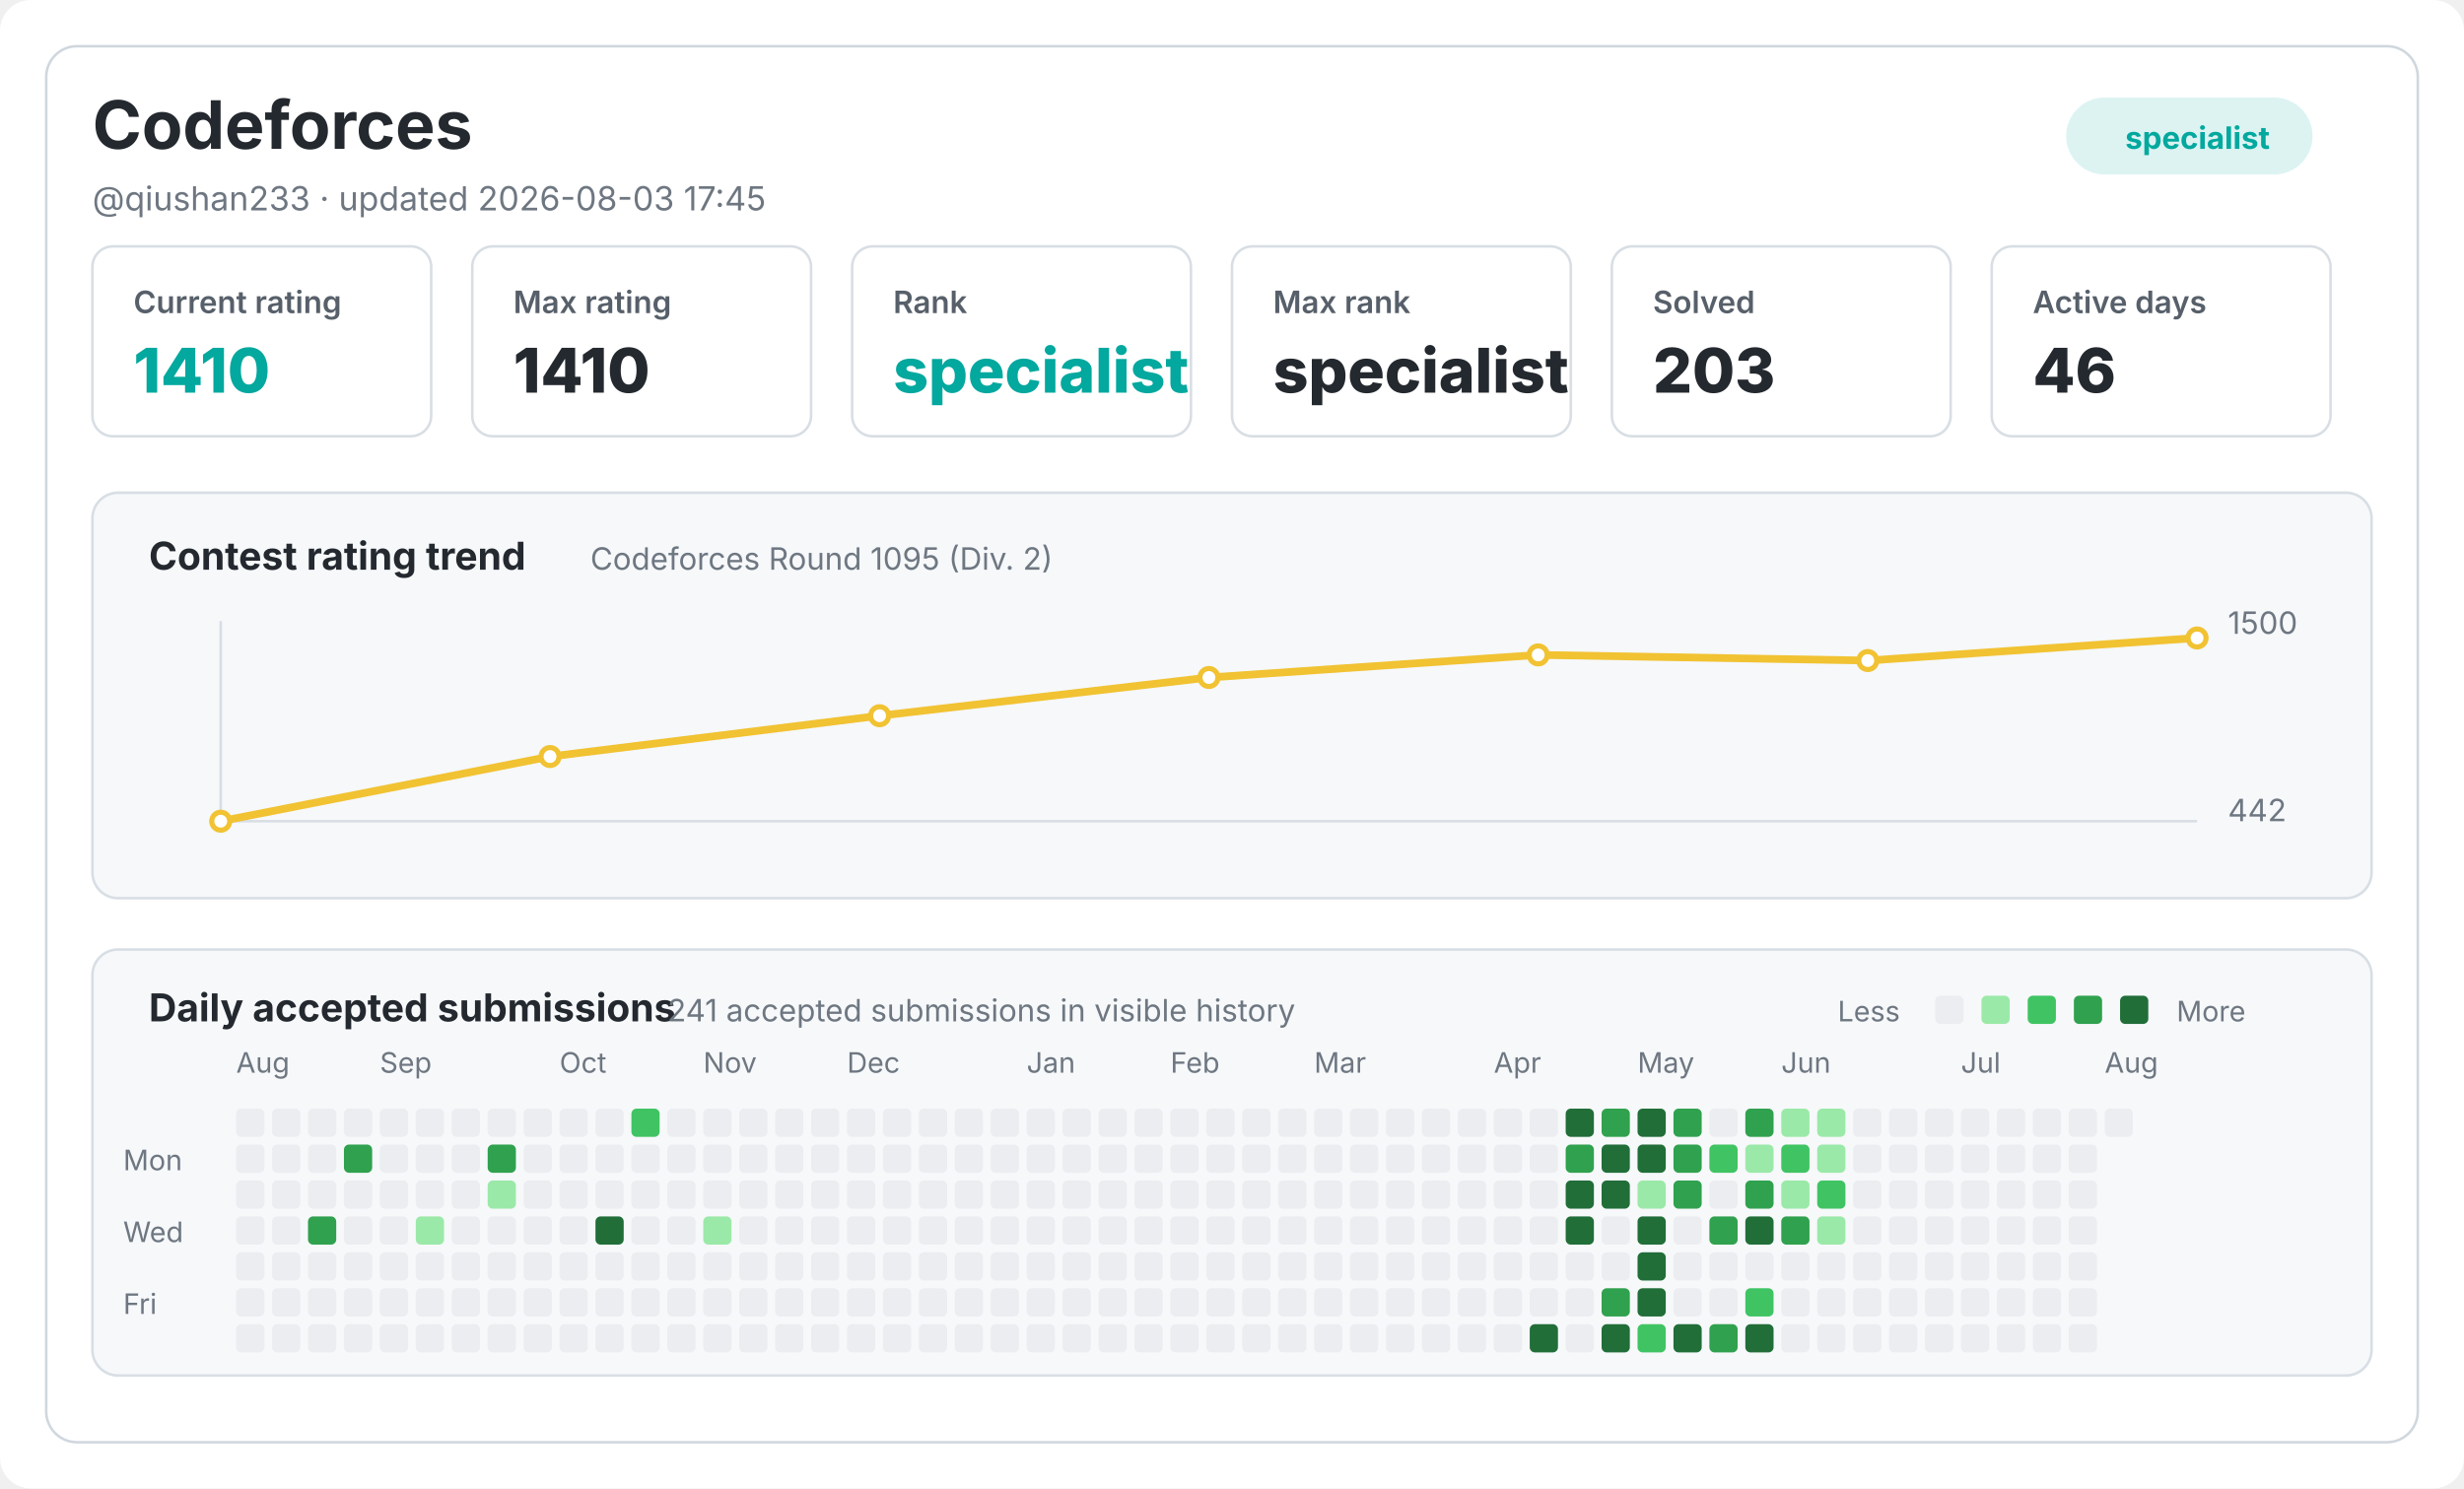
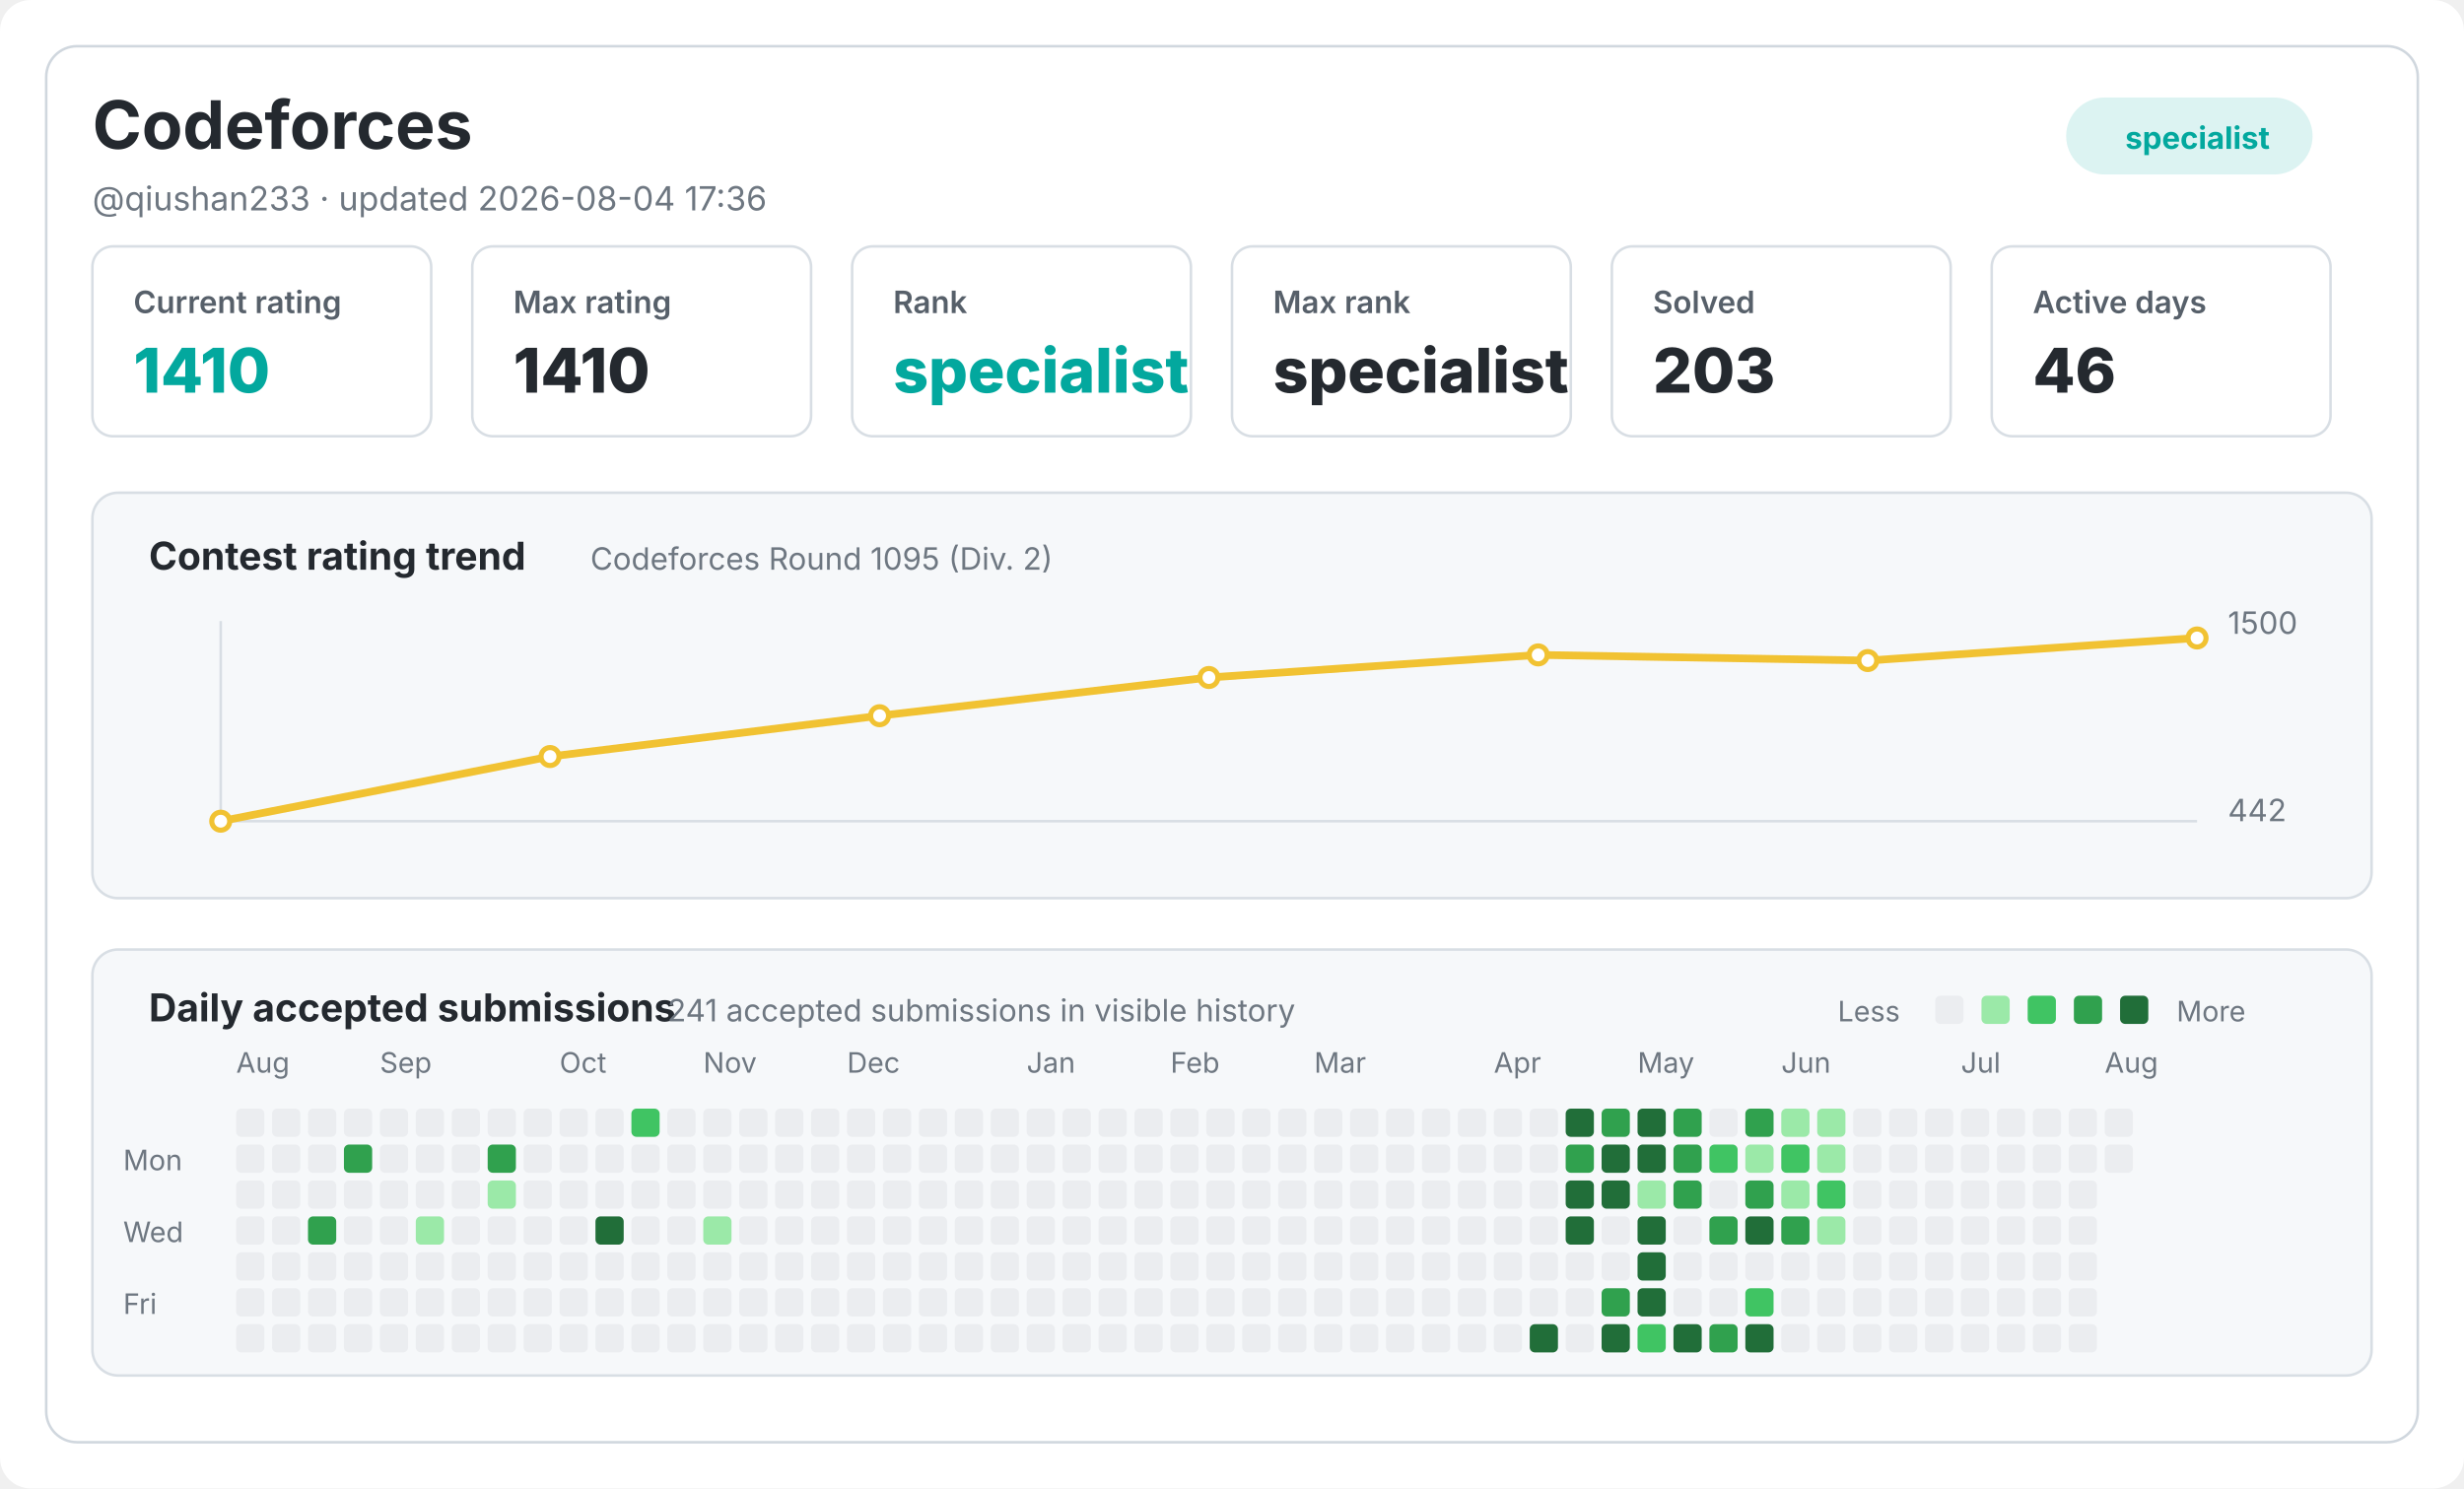
<svg xmlns="http://www.w3.org/2000/svg" width="960" height="580" viewBox="0 0 960 580" role="img" aria-label="Codeforces statistics for qiushan233">
  <style>
  .bg { fill: #ffffff; }
  .shell { fill: #ffffff; stroke: #d0d7de; }
  .soft { fill: #f6f8fa; stroke: #d8dee4; }
  .metric-card { fill: #ffffff; stroke: #d8dee4; }
  .title { font: 700 26px -apple-system,BlinkMacSystemFont,"Segoe UI",sans-serif; fill: #24292f; }
  .subtitle { font: 13px -apple-system,BlinkMacSystemFont,"Segoe UI",sans-serif; fill: #6e7781; }
  .section-title { font: 700 15px -apple-system,BlinkMacSystemFont,"Segoe UI",sans-serif; fill: #24292f; }
  .metric-label { font: 600 12px -apple-system,BlinkMacSystemFont,"Segoe UI",sans-serif; fill: #57606a; }
  .metric-value { font: 800 24px -apple-system,BlinkMacSystemFont,"Segoe UI",sans-serif; fill: #24292f; }
  .muted { font: 12px -apple-system,BlinkMacSystemFont,"Segoe UI",sans-serif; fill: #6e7781; }
  .small { font-size: 11px; }
  .rank { fill: #03a89e; }
  .grid { stroke: #d8dee4; stroke-width: 1; }
  .badge-bg { fill: #03a89e; opacity: 0.14; }
  .badge-text { font: 700 12px -apple-system,BlinkMacSystemFont,"Segoe UI",sans-serif; fill: #03a89e; }
  .heat-cell { cursor: default; transition: stroke 0.12s ease, stroke-width 0.12s ease; }
  .heat-cell:hover { stroke: #0969da; stroke-width: 1.5; }
</style>
  <rect class="bg" width="960" height="580" rx="12" />
  <rect class="shell" x="18" y="18" width="924" height="544" rx="12" />
  <text x="36" y="58" class="title">Codeforces</text>
-   <text x="36" y="82" class="subtitle">@qiushan233 · updated 2026-08-03 17:45</text>
+   <text x="36" y="82" class="subtitle">@qiushan233 · updated 2026-08-04 17:36</text>
  <rect x="805" y="38" width="96" height="30" rx="15" class="badge-bg" />
  <text x="828" y="58" class="badge-text">specialist</text>
  <rect x="36" y="96" width="132" height="74" rx="8" class="metric-card" />
  <text x="52" y="122" class="metric-label">Current rating</text>
  <text x="52" y="153" class="metric-value rank">1410</text>
  <rect x="184" y="96" width="132" height="74" rx="8" class="metric-card" />
  <text x="200" y="122" class="metric-label">Max rating</text>
  <text x="200" y="153" class="metric-value">1410</text>
  <rect x="332" y="96" width="132" height="74" rx="8" class="metric-card" />
  <text x="348" y="122" class="metric-label">Rank</text>
  <text x="348" y="153" class="metric-value rank">specialist</text>
  <rect x="480" y="96" width="132" height="74" rx="8" class="metric-card" />
  <text x="496" y="122" class="metric-label">Max rank</text>
  <text x="496" y="153" class="metric-value">specialist</text>
  <rect x="628" y="96" width="132" height="74" rx="8" class="metric-card" />
  <text x="644" y="122" class="metric-label">Solved</text>
  <text x="644" y="153" class="metric-value">203</text>
  <rect x="776" y="96" width="132" height="74" rx="8" class="metric-card" />
  <text x="792" y="122" class="metric-label">Active days</text>
  <text x="792" y="153" class="metric-value">46</text>
  <rect class="soft" x="36" y="192" width="888" height="158" rx="10" />
  <text x="58" y="222" class="section-title">Contest rating trend</text>
  <text x="230" y="222" class="muted">Codeforces Round 1095 (Div. 2)</text>
  <line x1="86" y1="320" x2="856" y2="320" class="grid" />
  <line x1="86" y1="242" x2="86" y2="320" class="grid" />
  <text x="868" y="247" class="muted">1500</text>
  <text x="868" y="320" class="muted">442</text>
  <polyline points="86.0,320.0 214.3,294.8 342.7,278.9 471.0,264.0 599.3,255.2 727.7,257.4 856.0,248.6" fill="none" stroke="#f1c232" stroke-width="3" stroke-linecap="round" stroke-linejoin="round" />
  <circle cx="86.0" cy="320.0" r="3.5" fill="#fff" stroke="#f1c232" stroke-width="2" />
  <circle cx="214.3" cy="294.8" r="3.5" fill="#fff" stroke="#f1c232" stroke-width="2" />
  <circle cx="342.7" cy="278.9" r="3.5" fill="#fff" stroke="#f1c232" stroke-width="2" />
  <circle cx="471.0" cy="264.0" r="3.5" fill="#fff" stroke="#f1c232" stroke-width="2" />
  <circle cx="599.3" cy="255.2" r="3.5" fill="#fff" stroke="#f1c232" stroke-width="2" />
  <circle cx="727.7" cy="257.4" r="3.5" fill="#fff" stroke="#f1c232" stroke-width="2" />
  <circle cx="856.0" cy="248.6" r="3.5" fill="#fff" stroke="#f1c232" stroke-width="2" />
  <rect class="soft" x="36" y="370" width="888" height="166" rx="10" />
  <text x="58" y="398" class="section-title">Daily accepted submissions</text>
  <text x="260" y="398" class="muted">241 accepted submissions in visible history</text>
  <text x="92" y="418" class="muted small">Aug</text>
  <text x="148" y="418" class="muted small">Sep</text>
  <text x="218" y="418" class="muted small">Oct</text>
  <text x="274" y="418" class="muted small">Nov</text>
  <text x="330" y="418" class="muted small">Dec</text>
  <text x="400" y="418" class="muted small">Jan</text>
  <text x="456" y="418" class="muted small">Feb</text>
  <text x="512" y="418" class="muted small">Mar</text>
  <text x="582" y="418" class="muted small">Apr</text>
  <text x="638" y="418" class="muted small">May</text>
  <text x="694" y="418" class="muted small">Jun</text>
  <text x="764" y="418" class="muted small">Jul</text>
  <text x="820" y="418" class="muted small">Aug</text>
  <text x="48" y="456" class="muted small">Mon</text>
  <text x="48" y="484" class="muted small">Wed</text>
  <text x="48" y="512" class="muted small">Fri</text>
  <rect class="heat-cell" x="92" y="432" width="11" height="11" rx="2" fill="#ebedf0" />
  <rect class="heat-cell" x="92" y="446" width="11" height="11" rx="2" fill="#ebedf0" />
  <rect class="heat-cell" x="92" y="460" width="11" height="11" rx="2" fill="#ebedf0" />
  <rect class="heat-cell" x="92" y="474" width="11" height="11" rx="2" fill="#ebedf0" />
  <rect class="heat-cell" x="92" y="488" width="11" height="11" rx="2" fill="#ebedf0" />
  <rect class="heat-cell" x="92" y="502" width="11" height="11" rx="2" fill="#ebedf0" />
  <rect class="heat-cell" x="92" y="516" width="11" height="11" rx="2" fill="#ebedf0" />
  <rect class="heat-cell" x="106" y="432" width="11" height="11" rx="2" fill="#ebedf0" />
  <rect class="heat-cell" x="106" y="446" width="11" height="11" rx="2" fill="#ebedf0" />
  <rect class="heat-cell" x="106" y="460" width="11" height="11" rx="2" fill="#ebedf0" />
  <rect class="heat-cell" x="106" y="474" width="11" height="11" rx="2" fill="#ebedf0" />
  <rect class="heat-cell" x="106" y="488" width="11" height="11" rx="2" fill="#ebedf0" />
  <rect class="heat-cell" x="106" y="502" width="11" height="11" rx="2" fill="#ebedf0" />
  <rect class="heat-cell" x="106" y="516" width="11" height="11" rx="2" fill="#ebedf0" />
  <rect class="heat-cell" x="120" y="432" width="11" height="11" rx="2" fill="#ebedf0" />
  <rect class="heat-cell" x="120" y="446" width="11" height="11" rx="2" fill="#ebedf0" />
  <rect class="heat-cell" x="120" y="460" width="11" height="11" rx="2" fill="#ebedf0" />
  <rect class="heat-cell" x="120" y="474" width="11" height="11" rx="2" fill="#30a14e" />
  <rect class="heat-cell" x="120" y="488" width="11" height="11" rx="2" fill="#ebedf0" />
  <rect class="heat-cell" x="120" y="502" width="11" height="11" rx="2" fill="#ebedf0" />
  <rect class="heat-cell" x="120" y="516" width="11" height="11" rx="2" fill="#ebedf0" />
  <rect class="heat-cell" x="134" y="432" width="11" height="11" rx="2" fill="#ebedf0" />
  <rect class="heat-cell" x="134" y="446" width="11" height="11" rx="2" fill="#30a14e" />
  <rect class="heat-cell" x="134" y="460" width="11" height="11" rx="2" fill="#ebedf0" />
  <rect class="heat-cell" x="134" y="474" width="11" height="11" rx="2" fill="#ebedf0" />
  <rect class="heat-cell" x="134" y="488" width="11" height="11" rx="2" fill="#ebedf0" />
  <rect class="heat-cell" x="134" y="502" width="11" height="11" rx="2" fill="#ebedf0" />
  <rect class="heat-cell" x="134" y="516" width="11" height="11" rx="2" fill="#ebedf0" />
  <rect class="heat-cell" x="148" y="432" width="11" height="11" rx="2" fill="#ebedf0" />
  <rect class="heat-cell" x="148" y="446" width="11" height="11" rx="2" fill="#ebedf0" />
  <rect class="heat-cell" x="148" y="460" width="11" height="11" rx="2" fill="#ebedf0" />
  <rect class="heat-cell" x="148" y="474" width="11" height="11" rx="2" fill="#ebedf0" />
  <rect class="heat-cell" x="148" y="488" width="11" height="11" rx="2" fill="#ebedf0" />
  <rect class="heat-cell" x="148" y="502" width="11" height="11" rx="2" fill="#ebedf0" />
  <rect class="heat-cell" x="148" y="516" width="11" height="11" rx="2" fill="#ebedf0" />
  <rect class="heat-cell" x="162" y="432" width="11" height="11" rx="2" fill="#ebedf0" />
  <rect class="heat-cell" x="162" y="446" width="11" height="11" rx="2" fill="#ebedf0" />
  <rect class="heat-cell" x="162" y="460" width="11" height="11" rx="2" fill="#ebedf0" />
  <rect class="heat-cell" x="162" y="474" width="11" height="11" rx="2" fill="#9be9a8" />
  <rect class="heat-cell" x="162" y="488" width="11" height="11" rx="2" fill="#ebedf0" />
  <rect class="heat-cell" x="162" y="502" width="11" height="11" rx="2" fill="#ebedf0" />
  <rect class="heat-cell" x="162" y="516" width="11" height="11" rx="2" fill="#ebedf0" />
  <rect class="heat-cell" x="176" y="432" width="11" height="11" rx="2" fill="#ebedf0" />
  <rect class="heat-cell" x="176" y="446" width="11" height="11" rx="2" fill="#ebedf0" />
  <rect class="heat-cell" x="176" y="460" width="11" height="11" rx="2" fill="#ebedf0" />
  <rect class="heat-cell" x="176" y="474" width="11" height="11" rx="2" fill="#ebedf0" />
  <rect class="heat-cell" x="176" y="488" width="11" height="11" rx="2" fill="#ebedf0" />
  <rect class="heat-cell" x="176" y="502" width="11" height="11" rx="2" fill="#ebedf0" />
  <rect class="heat-cell" x="176" y="516" width="11" height="11" rx="2" fill="#ebedf0" />
  <rect class="heat-cell" x="190" y="432" width="11" height="11" rx="2" fill="#ebedf0" />
  <rect class="heat-cell" x="190" y="446" width="11" height="11" rx="2" fill="#30a14e" />
  <rect class="heat-cell" x="190" y="460" width="11" height="11" rx="2" fill="#9be9a8" />
  <rect class="heat-cell" x="190" y="474" width="11" height="11" rx="2" fill="#ebedf0" />
  <rect class="heat-cell" x="190" y="488" width="11" height="11" rx="2" fill="#ebedf0" />
  <rect class="heat-cell" x="190" y="502" width="11" height="11" rx="2" fill="#ebedf0" />
  <rect class="heat-cell" x="190" y="516" width="11" height="11" rx="2" fill="#ebedf0" />
  <rect class="heat-cell" x="204" y="432" width="11" height="11" rx="2" fill="#ebedf0" />
  <rect class="heat-cell" x="204" y="446" width="11" height="11" rx="2" fill="#ebedf0" />
  <rect class="heat-cell" x="204" y="460" width="11" height="11" rx="2" fill="#ebedf0" />
  <rect class="heat-cell" x="204" y="474" width="11" height="11" rx="2" fill="#ebedf0" />
  <rect class="heat-cell" x="204" y="488" width="11" height="11" rx="2" fill="#ebedf0" />
  <rect class="heat-cell" x="204" y="502" width="11" height="11" rx="2" fill="#ebedf0" />
  <rect class="heat-cell" x="204" y="516" width="11" height="11" rx="2" fill="#ebedf0" />
  <rect class="heat-cell" x="218" y="432" width="11" height="11" rx="2" fill="#ebedf0" />
  <rect class="heat-cell" x="218" y="446" width="11" height="11" rx="2" fill="#ebedf0" />
  <rect class="heat-cell" x="218" y="460" width="11" height="11" rx="2" fill="#ebedf0" />
  <rect class="heat-cell" x="218" y="474" width="11" height="11" rx="2" fill="#ebedf0" />
  <rect class="heat-cell" x="218" y="488" width="11" height="11" rx="2" fill="#ebedf0" />
  <rect class="heat-cell" x="218" y="502" width="11" height="11" rx="2" fill="#ebedf0" />
  <rect class="heat-cell" x="218" y="516" width="11" height="11" rx="2" fill="#ebedf0" />
  <rect class="heat-cell" x="232" y="432" width="11" height="11" rx="2" fill="#ebedf0" />
  <rect class="heat-cell" x="232" y="446" width="11" height="11" rx="2" fill="#ebedf0" />
  <rect class="heat-cell" x="232" y="460" width="11" height="11" rx="2" fill="#ebedf0" />
  <rect class="heat-cell" x="232" y="474" width="11" height="11" rx="2" fill="#216e39" />
  <rect class="heat-cell" x="232" y="488" width="11" height="11" rx="2" fill="#ebedf0" />
  <rect class="heat-cell" x="232" y="502" width="11" height="11" rx="2" fill="#ebedf0" />
  <rect class="heat-cell" x="232" y="516" width="11" height="11" rx="2" fill="#ebedf0" />
  <rect class="heat-cell" x="246" y="432" width="11" height="11" rx="2" fill="#40c463" />
  <rect class="heat-cell" x="246" y="446" width="11" height="11" rx="2" fill="#ebedf0" />
  <rect class="heat-cell" x="246" y="460" width="11" height="11" rx="2" fill="#ebedf0" />
  <rect class="heat-cell" x="246" y="474" width="11" height="11" rx="2" fill="#ebedf0" />
  <rect class="heat-cell" x="246" y="488" width="11" height="11" rx="2" fill="#ebedf0" />
  <rect class="heat-cell" x="246" y="502" width="11" height="11" rx="2" fill="#ebedf0" />
  <rect class="heat-cell" x="246" y="516" width="11" height="11" rx="2" fill="#ebedf0" />
  <rect class="heat-cell" x="260" y="432" width="11" height="11" rx="2" fill="#ebedf0" />
  <rect class="heat-cell" x="260" y="446" width="11" height="11" rx="2" fill="#ebedf0" />
  <rect class="heat-cell" x="260" y="460" width="11" height="11" rx="2" fill="#ebedf0" />
  <rect class="heat-cell" x="260" y="474" width="11" height="11" rx="2" fill="#ebedf0" />
  <rect class="heat-cell" x="260" y="488" width="11" height="11" rx="2" fill="#ebedf0" />
  <rect class="heat-cell" x="260" y="502" width="11" height="11" rx="2" fill="#ebedf0" />
  <rect class="heat-cell" x="260" y="516" width="11" height="11" rx="2" fill="#ebedf0" />
  <rect class="heat-cell" x="274" y="432" width="11" height="11" rx="2" fill="#ebedf0" />
  <rect class="heat-cell" x="274" y="446" width="11" height="11" rx="2" fill="#ebedf0" />
  <rect class="heat-cell" x="274" y="460" width="11" height="11" rx="2" fill="#ebedf0" />
  <rect class="heat-cell" x="274" y="474" width="11" height="11" rx="2" fill="#9be9a8" />
  <rect class="heat-cell" x="274" y="488" width="11" height="11" rx="2" fill="#ebedf0" />
  <rect class="heat-cell" x="274" y="502" width="11" height="11" rx="2" fill="#ebedf0" />
  <rect class="heat-cell" x="274" y="516" width="11" height="11" rx="2" fill="#ebedf0" />
  <rect class="heat-cell" x="288" y="432" width="11" height="11" rx="2" fill="#ebedf0" />
  <rect class="heat-cell" x="288" y="446" width="11" height="11" rx="2" fill="#ebedf0" />
  <rect class="heat-cell" x="288" y="460" width="11" height="11" rx="2" fill="#ebedf0" />
  <rect class="heat-cell" x="288" y="474" width="11" height="11" rx="2" fill="#ebedf0" />
  <rect class="heat-cell" x="288" y="488" width="11" height="11" rx="2" fill="#ebedf0" />
  <rect class="heat-cell" x="288" y="502" width="11" height="11" rx="2" fill="#ebedf0" />
  <rect class="heat-cell" x="288" y="516" width="11" height="11" rx="2" fill="#ebedf0" />
  <rect class="heat-cell" x="302" y="432" width="11" height="11" rx="2" fill="#ebedf0" />
  <rect class="heat-cell" x="302" y="446" width="11" height="11" rx="2" fill="#ebedf0" />
  <rect class="heat-cell" x="302" y="460" width="11" height="11" rx="2" fill="#ebedf0" />
  <rect class="heat-cell" x="302" y="474" width="11" height="11" rx="2" fill="#ebedf0" />
  <rect class="heat-cell" x="302" y="488" width="11" height="11" rx="2" fill="#ebedf0" />
  <rect class="heat-cell" x="302" y="502" width="11" height="11" rx="2" fill="#ebedf0" />
  <rect class="heat-cell" x="302" y="516" width="11" height="11" rx="2" fill="#ebedf0" />
  <rect class="heat-cell" x="316" y="432" width="11" height="11" rx="2" fill="#ebedf0" />
  <rect class="heat-cell" x="316" y="446" width="11" height="11" rx="2" fill="#ebedf0" />
  <rect class="heat-cell" x="316" y="460" width="11" height="11" rx="2" fill="#ebedf0" />
  <rect class="heat-cell" x="316" y="474" width="11" height="11" rx="2" fill="#ebedf0" />
  <rect class="heat-cell" x="316" y="488" width="11" height="11" rx="2" fill="#ebedf0" />
  <rect class="heat-cell" x="316" y="502" width="11" height="11" rx="2" fill="#ebedf0" />
  <rect class="heat-cell" x="316" y="516" width="11" height="11" rx="2" fill="#ebedf0" />
  <rect class="heat-cell" x="330" y="432" width="11" height="11" rx="2" fill="#ebedf0" />
  <rect class="heat-cell" x="330" y="446" width="11" height="11" rx="2" fill="#ebedf0" />
  <rect class="heat-cell" x="330" y="460" width="11" height="11" rx="2" fill="#ebedf0" />
  <rect class="heat-cell" x="330" y="474" width="11" height="11" rx="2" fill="#ebedf0" />
  <rect class="heat-cell" x="330" y="488" width="11" height="11" rx="2" fill="#ebedf0" />
  <rect class="heat-cell" x="330" y="502" width="11" height="11" rx="2" fill="#ebedf0" />
  <rect class="heat-cell" x="330" y="516" width="11" height="11" rx="2" fill="#ebedf0" />
  <rect class="heat-cell" x="344" y="432" width="11" height="11" rx="2" fill="#ebedf0" />
  <rect class="heat-cell" x="344" y="446" width="11" height="11" rx="2" fill="#ebedf0" />
  <rect class="heat-cell" x="344" y="460" width="11" height="11" rx="2" fill="#ebedf0" />
  <rect class="heat-cell" x="344" y="474" width="11" height="11" rx="2" fill="#ebedf0" />
  <rect class="heat-cell" x="344" y="488" width="11" height="11" rx="2" fill="#ebedf0" />
  <rect class="heat-cell" x="344" y="502" width="11" height="11" rx="2" fill="#ebedf0" />
  <rect class="heat-cell" x="344" y="516" width="11" height="11" rx="2" fill="#ebedf0" />
  <rect class="heat-cell" x="358" y="432" width="11" height="11" rx="2" fill="#ebedf0" />
  <rect class="heat-cell" x="358" y="446" width="11" height="11" rx="2" fill="#ebedf0" />
  <rect class="heat-cell" x="358" y="460" width="11" height="11" rx="2" fill="#ebedf0" />
  <rect class="heat-cell" x="358" y="474" width="11" height="11" rx="2" fill="#ebedf0" />
  <rect class="heat-cell" x="358" y="488" width="11" height="11" rx="2" fill="#ebedf0" />
  <rect class="heat-cell" x="358" y="502" width="11" height="11" rx="2" fill="#ebedf0" />
  <rect class="heat-cell" x="358" y="516" width="11" height="11" rx="2" fill="#ebedf0" />
  <rect class="heat-cell" x="372" y="432" width="11" height="11" rx="2" fill="#ebedf0" />
  <rect class="heat-cell" x="372" y="446" width="11" height="11" rx="2" fill="#ebedf0" />
  <rect class="heat-cell" x="372" y="460" width="11" height="11" rx="2" fill="#ebedf0" />
  <rect class="heat-cell" x="372" y="474" width="11" height="11" rx="2" fill="#ebedf0" />
  <rect class="heat-cell" x="372" y="488" width="11" height="11" rx="2" fill="#ebedf0" />
  <rect class="heat-cell" x="372" y="502" width="11" height="11" rx="2" fill="#ebedf0" />
  <rect class="heat-cell" x="372" y="516" width="11" height="11" rx="2" fill="#ebedf0" />
  <rect class="heat-cell" x="386" y="432" width="11" height="11" rx="2" fill="#ebedf0" />
  <rect class="heat-cell" x="386" y="446" width="11" height="11" rx="2" fill="#ebedf0" />
  <rect class="heat-cell" x="386" y="460" width="11" height="11" rx="2" fill="#ebedf0" />
  <rect class="heat-cell" x="386" y="474" width="11" height="11" rx="2" fill="#ebedf0" />
  <rect class="heat-cell" x="386" y="488" width="11" height="11" rx="2" fill="#ebedf0" />
  <rect class="heat-cell" x="386" y="502" width="11" height="11" rx="2" fill="#ebedf0" />
  <rect class="heat-cell" x="386" y="516" width="11" height="11" rx="2" fill="#ebedf0" />
  <rect class="heat-cell" x="400" y="432" width="11" height="11" rx="2" fill="#ebedf0" />
  <rect class="heat-cell" x="400" y="446" width="11" height="11" rx="2" fill="#ebedf0" />
  <rect class="heat-cell" x="400" y="460" width="11" height="11" rx="2" fill="#ebedf0" />
  <rect class="heat-cell" x="400" y="474" width="11" height="11" rx="2" fill="#ebedf0" />
  <rect class="heat-cell" x="400" y="488" width="11" height="11" rx="2" fill="#ebedf0" />
  <rect class="heat-cell" x="400" y="502" width="11" height="11" rx="2" fill="#ebedf0" />
  <rect class="heat-cell" x="400" y="516" width="11" height="11" rx="2" fill="#ebedf0" />
  <rect class="heat-cell" x="414" y="432" width="11" height="11" rx="2" fill="#ebedf0" />
  <rect class="heat-cell" x="414" y="446" width="11" height="11" rx="2" fill="#ebedf0" />
  <rect class="heat-cell" x="414" y="460" width="11" height="11" rx="2" fill="#ebedf0" />
  <rect class="heat-cell" x="414" y="474" width="11" height="11" rx="2" fill="#ebedf0" />
  <rect class="heat-cell" x="414" y="488" width="11" height="11" rx="2" fill="#ebedf0" />
  <rect class="heat-cell" x="414" y="502" width="11" height="11" rx="2" fill="#ebedf0" />
  <rect class="heat-cell" x="414" y="516" width="11" height="11" rx="2" fill="#ebedf0" />
  <rect class="heat-cell" x="428" y="432" width="11" height="11" rx="2" fill="#ebedf0" />
  <rect class="heat-cell" x="428" y="446" width="11" height="11" rx="2" fill="#ebedf0" />
  <rect class="heat-cell" x="428" y="460" width="11" height="11" rx="2" fill="#ebedf0" />
  <rect class="heat-cell" x="428" y="474" width="11" height="11" rx="2" fill="#ebedf0" />
  <rect class="heat-cell" x="428" y="488" width="11" height="11" rx="2" fill="#ebedf0" />
  <rect class="heat-cell" x="428" y="502" width="11" height="11" rx="2" fill="#ebedf0" />
  <rect class="heat-cell" x="428" y="516" width="11" height="11" rx="2" fill="#ebedf0" />
  <rect class="heat-cell" x="442" y="432" width="11" height="11" rx="2" fill="#ebedf0" />
  <rect class="heat-cell" x="442" y="446" width="11" height="11" rx="2" fill="#ebedf0" />
  <rect class="heat-cell" x="442" y="460" width="11" height="11" rx="2" fill="#ebedf0" />
  <rect class="heat-cell" x="442" y="474" width="11" height="11" rx="2" fill="#ebedf0" />
  <rect class="heat-cell" x="442" y="488" width="11" height="11" rx="2" fill="#ebedf0" />
  <rect class="heat-cell" x="442" y="502" width="11" height="11" rx="2" fill="#ebedf0" />
  <rect class="heat-cell" x="442" y="516" width="11" height="11" rx="2" fill="#ebedf0" />
  <rect class="heat-cell" x="456" y="432" width="11" height="11" rx="2" fill="#ebedf0" />
  <rect class="heat-cell" x="456" y="446" width="11" height="11" rx="2" fill="#ebedf0" />
  <rect class="heat-cell" x="456" y="460" width="11" height="11" rx="2" fill="#ebedf0" />
  <rect class="heat-cell" x="456" y="474" width="11" height="11" rx="2" fill="#ebedf0" />
  <rect class="heat-cell" x="456" y="488" width="11" height="11" rx="2" fill="#ebedf0" />
  <rect class="heat-cell" x="456" y="502" width="11" height="11" rx="2" fill="#ebedf0" />
  <rect class="heat-cell" x="456" y="516" width="11" height="11" rx="2" fill="#ebedf0" />
  <rect class="heat-cell" x="470" y="432" width="11" height="11" rx="2" fill="#ebedf0" />
  <rect class="heat-cell" x="470" y="446" width="11" height="11" rx="2" fill="#ebedf0" />
  <rect class="heat-cell" x="470" y="460" width="11" height="11" rx="2" fill="#ebedf0" />
  <rect class="heat-cell" x="470" y="474" width="11" height="11" rx="2" fill="#ebedf0" />
  <rect class="heat-cell" x="470" y="488" width="11" height="11" rx="2" fill="#ebedf0" />
  <rect class="heat-cell" x="470" y="502" width="11" height="11" rx="2" fill="#ebedf0" />
  <rect class="heat-cell" x="470" y="516" width="11" height="11" rx="2" fill="#ebedf0" />
  <rect class="heat-cell" x="484" y="432" width="11" height="11" rx="2" fill="#ebedf0" />
  <rect class="heat-cell" x="484" y="446" width="11" height="11" rx="2" fill="#ebedf0" />
  <rect class="heat-cell" x="484" y="460" width="11" height="11" rx="2" fill="#ebedf0" />
  <rect class="heat-cell" x="484" y="474" width="11" height="11" rx="2" fill="#ebedf0" />
  <rect class="heat-cell" x="484" y="488" width="11" height="11" rx="2" fill="#ebedf0" />
  <rect class="heat-cell" x="484" y="502" width="11" height="11" rx="2" fill="#ebedf0" />
  <rect class="heat-cell" x="484" y="516" width="11" height="11" rx="2" fill="#ebedf0" />
  <rect class="heat-cell" x="498" y="432" width="11" height="11" rx="2" fill="#ebedf0" />
  <rect class="heat-cell" x="498" y="446" width="11" height="11" rx="2" fill="#ebedf0" />
  <rect class="heat-cell" x="498" y="460" width="11" height="11" rx="2" fill="#ebedf0" />
  <rect class="heat-cell" x="498" y="474" width="11" height="11" rx="2" fill="#ebedf0" />
  <rect class="heat-cell" x="498" y="488" width="11" height="11" rx="2" fill="#ebedf0" />
  <rect class="heat-cell" x="498" y="502" width="11" height="11" rx="2" fill="#ebedf0" />
  <rect class="heat-cell" x="498" y="516" width="11" height="11" rx="2" fill="#ebedf0" />
  <rect class="heat-cell" x="512" y="432" width="11" height="11" rx="2" fill="#ebedf0" />
  <rect class="heat-cell" x="512" y="446" width="11" height="11" rx="2" fill="#ebedf0" />
  <rect class="heat-cell" x="512" y="460" width="11" height="11" rx="2" fill="#ebedf0" />
  <rect class="heat-cell" x="512" y="474" width="11" height="11" rx="2" fill="#ebedf0" />
  <rect class="heat-cell" x="512" y="488" width="11" height="11" rx="2" fill="#ebedf0" />
  <rect class="heat-cell" x="512" y="502" width="11" height="11" rx="2" fill="#ebedf0" />
  <rect class="heat-cell" x="512" y="516" width="11" height="11" rx="2" fill="#ebedf0" />
  <rect class="heat-cell" x="526" y="432" width="11" height="11" rx="2" fill="#ebedf0" />
  <rect class="heat-cell" x="526" y="446" width="11" height="11" rx="2" fill="#ebedf0" />
  <rect class="heat-cell" x="526" y="460" width="11" height="11" rx="2" fill="#ebedf0" />
  <rect class="heat-cell" x="526" y="474" width="11" height="11" rx="2" fill="#ebedf0" />
  <rect class="heat-cell" x="526" y="488" width="11" height="11" rx="2" fill="#ebedf0" />
  <rect class="heat-cell" x="526" y="502" width="11" height="11" rx="2" fill="#ebedf0" />
  <rect class="heat-cell" x="526" y="516" width="11" height="11" rx="2" fill="#ebedf0" />
  <rect class="heat-cell" x="540" y="432" width="11" height="11" rx="2" fill="#ebedf0" />
  <rect class="heat-cell" x="540" y="446" width="11" height="11" rx="2" fill="#ebedf0" />
  <rect class="heat-cell" x="540" y="460" width="11" height="11" rx="2" fill="#ebedf0" />
  <rect class="heat-cell" x="540" y="474" width="11" height="11" rx="2" fill="#ebedf0" />
  <rect class="heat-cell" x="540" y="488" width="11" height="11" rx="2" fill="#ebedf0" />
  <rect class="heat-cell" x="540" y="502" width="11" height="11" rx="2" fill="#ebedf0" />
  <rect class="heat-cell" x="540" y="516" width="11" height="11" rx="2" fill="#ebedf0" />
  <rect class="heat-cell" x="554" y="432" width="11" height="11" rx="2" fill="#ebedf0" />
  <rect class="heat-cell" x="554" y="446" width="11" height="11" rx="2" fill="#ebedf0" />
  <rect class="heat-cell" x="554" y="460" width="11" height="11" rx="2" fill="#ebedf0" />
  <rect class="heat-cell" x="554" y="474" width="11" height="11" rx="2" fill="#ebedf0" />
  <rect class="heat-cell" x="554" y="488" width="11" height="11" rx="2" fill="#ebedf0" />
  <rect class="heat-cell" x="554" y="502" width="11" height="11" rx="2" fill="#ebedf0" />
  <rect class="heat-cell" x="554" y="516" width="11" height="11" rx="2" fill="#ebedf0" />
  <rect class="heat-cell" x="568" y="432" width="11" height="11" rx="2" fill="#ebedf0" />
  <rect class="heat-cell" x="568" y="446" width="11" height="11" rx="2" fill="#ebedf0" />
  <rect class="heat-cell" x="568" y="460" width="11" height="11" rx="2" fill="#ebedf0" />
  <rect class="heat-cell" x="568" y="474" width="11" height="11" rx="2" fill="#ebedf0" />
  <rect class="heat-cell" x="568" y="488" width="11" height="11" rx="2" fill="#ebedf0" />
  <rect class="heat-cell" x="568" y="502" width="11" height="11" rx="2" fill="#ebedf0" />
  <rect class="heat-cell" x="568" y="516" width="11" height="11" rx="2" fill="#ebedf0" />
  <rect class="heat-cell" x="582" y="432" width="11" height="11" rx="2" fill="#ebedf0" />
  <rect class="heat-cell" x="582" y="446" width="11" height="11" rx="2" fill="#ebedf0" />
  <rect class="heat-cell" x="582" y="460" width="11" height="11" rx="2" fill="#ebedf0" />
  <rect class="heat-cell" x="582" y="474" width="11" height="11" rx="2" fill="#ebedf0" />
  <rect class="heat-cell" x="582" y="488" width="11" height="11" rx="2" fill="#ebedf0" />
  <rect class="heat-cell" x="582" y="502" width="11" height="11" rx="2" fill="#ebedf0" />
  <rect class="heat-cell" x="582" y="516" width="11" height="11" rx="2" fill="#ebedf0" />
  <rect class="heat-cell" x="596" y="432" width="11" height="11" rx="2" fill="#ebedf0" />
  <rect class="heat-cell" x="596" y="446" width="11" height="11" rx="2" fill="#ebedf0" />
  <rect class="heat-cell" x="596" y="460" width="11" height="11" rx="2" fill="#ebedf0" />
  <rect class="heat-cell" x="596" y="474" width="11" height="11" rx="2" fill="#ebedf0" />
  <rect class="heat-cell" x="596" y="488" width="11" height="11" rx="2" fill="#ebedf0" />
  <rect class="heat-cell" x="596" y="502" width="11" height="11" rx="2" fill="#ebedf0" />
  <rect class="heat-cell" x="596" y="516" width="11" height="11" rx="2" fill="#216e39" />
  <rect class="heat-cell" x="610" y="432" width="11" height="11" rx="2" fill="#216e39" />
  <rect class="heat-cell" x="610" y="446" width="11" height="11" rx="2" fill="#30a14e" />
  <rect class="heat-cell" x="610" y="460" width="11" height="11" rx="2" fill="#216e39" />
  <rect class="heat-cell" x="610" y="474" width="11" height="11" rx="2" fill="#216e39" />
  <rect class="heat-cell" x="610" y="488" width="11" height="11" rx="2" fill="#ebedf0" />
  <rect class="heat-cell" x="610" y="502" width="11" height="11" rx="2" fill="#ebedf0" />
  <rect class="heat-cell" x="610" y="516" width="11" height="11" rx="2" fill="#ebedf0" />
  <rect class="heat-cell" x="624" y="432" width="11" height="11" rx="2" fill="#30a14e" />
  <rect class="heat-cell" x="624" y="446" width="11" height="11" rx="2" fill="#216e39" />
  <rect class="heat-cell" x="624" y="460" width="11" height="11" rx="2" fill="#216e39" />
  <rect class="heat-cell" x="624" y="474" width="11" height="11" rx="2" fill="#ebedf0" />
  <rect class="heat-cell" x="624" y="488" width="11" height="11" rx="2" fill="#ebedf0" />
  <rect class="heat-cell" x="624" y="502" width="11" height="11" rx="2" fill="#30a14e" />
  <rect class="heat-cell" x="624" y="516" width="11" height="11" rx="2" fill="#216e39" />
  <rect class="heat-cell" x="638" y="432" width="11" height="11" rx="2" fill="#216e39" />
  <rect class="heat-cell" x="638" y="446" width="11" height="11" rx="2" fill="#216e39" />
  <rect class="heat-cell" x="638" y="460" width="11" height="11" rx="2" fill="#9be9a8" />
  <rect class="heat-cell" x="638" y="474" width="11" height="11" rx="2" fill="#216e39" />
  <rect class="heat-cell" x="638" y="488" width="11" height="11" rx="2" fill="#216e39" />
  <rect class="heat-cell" x="638" y="502" width="11" height="11" rx="2" fill="#216e39" />
  <rect class="heat-cell" x="638" y="516" width="11" height="11" rx="2" fill="#40c463" />
  <rect class="heat-cell" x="652" y="432" width="11" height="11" rx="2" fill="#30a14e" />
  <rect class="heat-cell" x="652" y="446" width="11" height="11" rx="2" fill="#30a14e" />
  <rect class="heat-cell" x="652" y="460" width="11" height="11" rx="2" fill="#30a14e" />
  <rect class="heat-cell" x="652" y="474" width="11" height="11" rx="2" fill="#ebedf0" />
  <rect class="heat-cell" x="652" y="488" width="11" height="11" rx="2" fill="#ebedf0" />
  <rect class="heat-cell" x="652" y="502" width="11" height="11" rx="2" fill="#ebedf0" />
  <rect class="heat-cell" x="652" y="516" width="11" height="11" rx="2" fill="#216e39" />
  <rect class="heat-cell" x="666" y="432" width="11" height="11" rx="2" fill="#ebedf0" />
  <rect class="heat-cell" x="666" y="446" width="11" height="11" rx="2" fill="#40c463" />
  <rect class="heat-cell" x="666" y="460" width="11" height="11" rx="2" fill="#ebedf0" />
  <rect class="heat-cell" x="666" y="474" width="11" height="11" rx="2" fill="#30a14e" />
  <rect class="heat-cell" x="666" y="488" width="11" height="11" rx="2" fill="#ebedf0" />
  <rect class="heat-cell" x="666" y="502" width="11" height="11" rx="2" fill="#ebedf0" />
  <rect class="heat-cell" x="666" y="516" width="11" height="11" rx="2" fill="#30a14e" />
  <rect class="heat-cell" x="680" y="432" width="11" height="11" rx="2" fill="#30a14e" />
  <rect class="heat-cell" x="680" y="446" width="11" height="11" rx="2" fill="#9be9a8" />
  <rect class="heat-cell" x="680" y="460" width="11" height="11" rx="2" fill="#30a14e" />
  <rect class="heat-cell" x="680" y="474" width="11" height="11" rx="2" fill="#216e39" />
  <rect class="heat-cell" x="680" y="488" width="11" height="11" rx="2" fill="#ebedf0" />
  <rect class="heat-cell" x="680" y="502" width="11" height="11" rx="2" fill="#40c463" />
  <rect class="heat-cell" x="680" y="516" width="11" height="11" rx="2" fill="#216e39" />
  <rect class="heat-cell" x="694" y="432" width="11" height="11" rx="2" fill="#9be9a8" />
  <rect class="heat-cell" x="694" y="446" width="11" height="11" rx="2" fill="#40c463" />
  <rect class="heat-cell" x="694" y="460" width="11" height="11" rx="2" fill="#9be9a8" />
  <rect class="heat-cell" x="694" y="474" width="11" height="11" rx="2" fill="#30a14e" />
  <rect class="heat-cell" x="694" y="488" width="11" height="11" rx="2" fill="#ebedf0" />
  <rect class="heat-cell" x="694" y="502" width="11" height="11" rx="2" fill="#ebedf0" />
  <rect class="heat-cell" x="694" y="516" width="11" height="11" rx="2" fill="#ebedf0" />
  <rect class="heat-cell" x="708" y="432" width="11" height="11" rx="2" fill="#9be9a8" />
  <rect class="heat-cell" x="708" y="446" width="11" height="11" rx="2" fill="#9be9a8" />
  <rect class="heat-cell" x="708" y="460" width="11" height="11" rx="2" fill="#40c463" />
  <rect class="heat-cell" x="708" y="474" width="11" height="11" rx="2" fill="#9be9a8" />
  <rect class="heat-cell" x="708" y="488" width="11" height="11" rx="2" fill="#ebedf0" />
  <rect class="heat-cell" x="708" y="502" width="11" height="11" rx="2" fill="#ebedf0" />
  <rect class="heat-cell" x="708" y="516" width="11" height="11" rx="2" fill="#ebedf0" />
  <rect class="heat-cell" x="722" y="432" width="11" height="11" rx="2" fill="#ebedf0" />
  <rect class="heat-cell" x="722" y="446" width="11" height="11" rx="2" fill="#ebedf0" />
  <rect class="heat-cell" x="722" y="460" width="11" height="11" rx="2" fill="#ebedf0" />
  <rect class="heat-cell" x="722" y="474" width="11" height="11" rx="2" fill="#ebedf0" />
  <rect class="heat-cell" x="722" y="488" width="11" height="11" rx="2" fill="#ebedf0" />
  <rect class="heat-cell" x="722" y="502" width="11" height="11" rx="2" fill="#ebedf0" />
  <rect class="heat-cell" x="722" y="516" width="11" height="11" rx="2" fill="#ebedf0" />
  <rect class="heat-cell" x="736" y="432" width="11" height="11" rx="2" fill="#ebedf0" />
  <rect class="heat-cell" x="736" y="446" width="11" height="11" rx="2" fill="#ebedf0" />
  <rect class="heat-cell" x="736" y="460" width="11" height="11" rx="2" fill="#ebedf0" />
  <rect class="heat-cell" x="736" y="474" width="11" height="11" rx="2" fill="#ebedf0" />
  <rect class="heat-cell" x="736" y="488" width="11" height="11" rx="2" fill="#ebedf0" />
  <rect class="heat-cell" x="736" y="502" width="11" height="11" rx="2" fill="#ebedf0" />
  <rect class="heat-cell" x="736" y="516" width="11" height="11" rx="2" fill="#ebedf0" />
  <rect class="heat-cell" x="750" y="432" width="11" height="11" rx="2" fill="#ebedf0" />
  <rect class="heat-cell" x="750" y="446" width="11" height="11" rx="2" fill="#ebedf0" />
  <rect class="heat-cell" x="750" y="460" width="11" height="11" rx="2" fill="#ebedf0" />
  <rect class="heat-cell" x="750" y="474" width="11" height="11" rx="2" fill="#ebedf0" />
  <rect class="heat-cell" x="750" y="488" width="11" height="11" rx="2" fill="#ebedf0" />
  <rect class="heat-cell" x="750" y="502" width="11" height="11" rx="2" fill="#ebedf0" />
  <rect class="heat-cell" x="750" y="516" width="11" height="11" rx="2" fill="#ebedf0" />
  <rect class="heat-cell" x="764" y="432" width="11" height="11" rx="2" fill="#ebedf0" />
  <rect class="heat-cell" x="764" y="446" width="11" height="11" rx="2" fill="#ebedf0" />
  <rect class="heat-cell" x="764" y="460" width="11" height="11" rx="2" fill="#ebedf0" />
  <rect class="heat-cell" x="764" y="474" width="11" height="11" rx="2" fill="#ebedf0" />
  <rect class="heat-cell" x="764" y="488" width="11" height="11" rx="2" fill="#ebedf0" />
  <rect class="heat-cell" x="764" y="502" width="11" height="11" rx="2" fill="#ebedf0" />
  <rect class="heat-cell" x="764" y="516" width="11" height="11" rx="2" fill="#ebedf0" />
  <rect class="heat-cell" x="778" y="432" width="11" height="11" rx="2" fill="#ebedf0" />
  <rect class="heat-cell" x="778" y="446" width="11" height="11" rx="2" fill="#ebedf0" />
  <rect class="heat-cell" x="778" y="460" width="11" height="11" rx="2" fill="#ebedf0" />
  <rect class="heat-cell" x="778" y="474" width="11" height="11" rx="2" fill="#ebedf0" />
  <rect class="heat-cell" x="778" y="488" width="11" height="11" rx="2" fill="#ebedf0" />
  <rect class="heat-cell" x="778" y="502" width="11" height="11" rx="2" fill="#ebedf0" />
  <rect class="heat-cell" x="778" y="516" width="11" height="11" rx="2" fill="#ebedf0" />
  <rect class="heat-cell" x="792" y="432" width="11" height="11" rx="2" fill="#ebedf0" />
  <rect class="heat-cell" x="792" y="446" width="11" height="11" rx="2" fill="#ebedf0" />
  <rect class="heat-cell" x="792" y="460" width="11" height="11" rx="2" fill="#ebedf0" />
  <rect class="heat-cell" x="792" y="474" width="11" height="11" rx="2" fill="#ebedf0" />
  <rect class="heat-cell" x="792" y="488" width="11" height="11" rx="2" fill="#ebedf0" />
  <rect class="heat-cell" x="792" y="502" width="11" height="11" rx="2" fill="#ebedf0" />
  <rect class="heat-cell" x="792" y="516" width="11" height="11" rx="2" fill="#ebedf0" />
  <rect class="heat-cell" x="806" y="432" width="11" height="11" rx="2" fill="#ebedf0" />
  <rect class="heat-cell" x="806" y="446" width="11" height="11" rx="2" fill="#ebedf0" />
  <rect class="heat-cell" x="806" y="460" width="11" height="11" rx="2" fill="#ebedf0" />
  <rect class="heat-cell" x="806" y="474" width="11" height="11" rx="2" fill="#ebedf0" />
  <rect class="heat-cell" x="806" y="488" width="11" height="11" rx="2" fill="#ebedf0" />
  <rect class="heat-cell" x="806" y="502" width="11" height="11" rx="2" fill="#ebedf0" />
  <rect class="heat-cell" x="806" y="516" width="11" height="11" rx="2" fill="#ebedf0" />
  <rect class="heat-cell" x="820" y="432" width="11" height="11" rx="2" fill="#ebedf0" />
+   <rect class="heat-cell" x="820" y="446" width="11" height="11" rx="2" fill="#ebedf0" />
  <text x="716" y="398" class="muted small">Less</text>
  <rect x="754" y="388" width="11" height="11" rx="2" fill="#ebedf0" />
  <rect x="772" y="388" width="11" height="11" rx="2" fill="#9be9a8" />
  <rect x="790" y="388" width="11" height="11" rx="2" fill="#40c463" />
  <rect x="808" y="388" width="11" height="11" rx="2" fill="#30a14e" />
  <rect x="826" y="388" width="11" height="11" rx="2" fill="#216e39" />
  <text x="848" y="398" class="muted small">More</text>
</svg>
